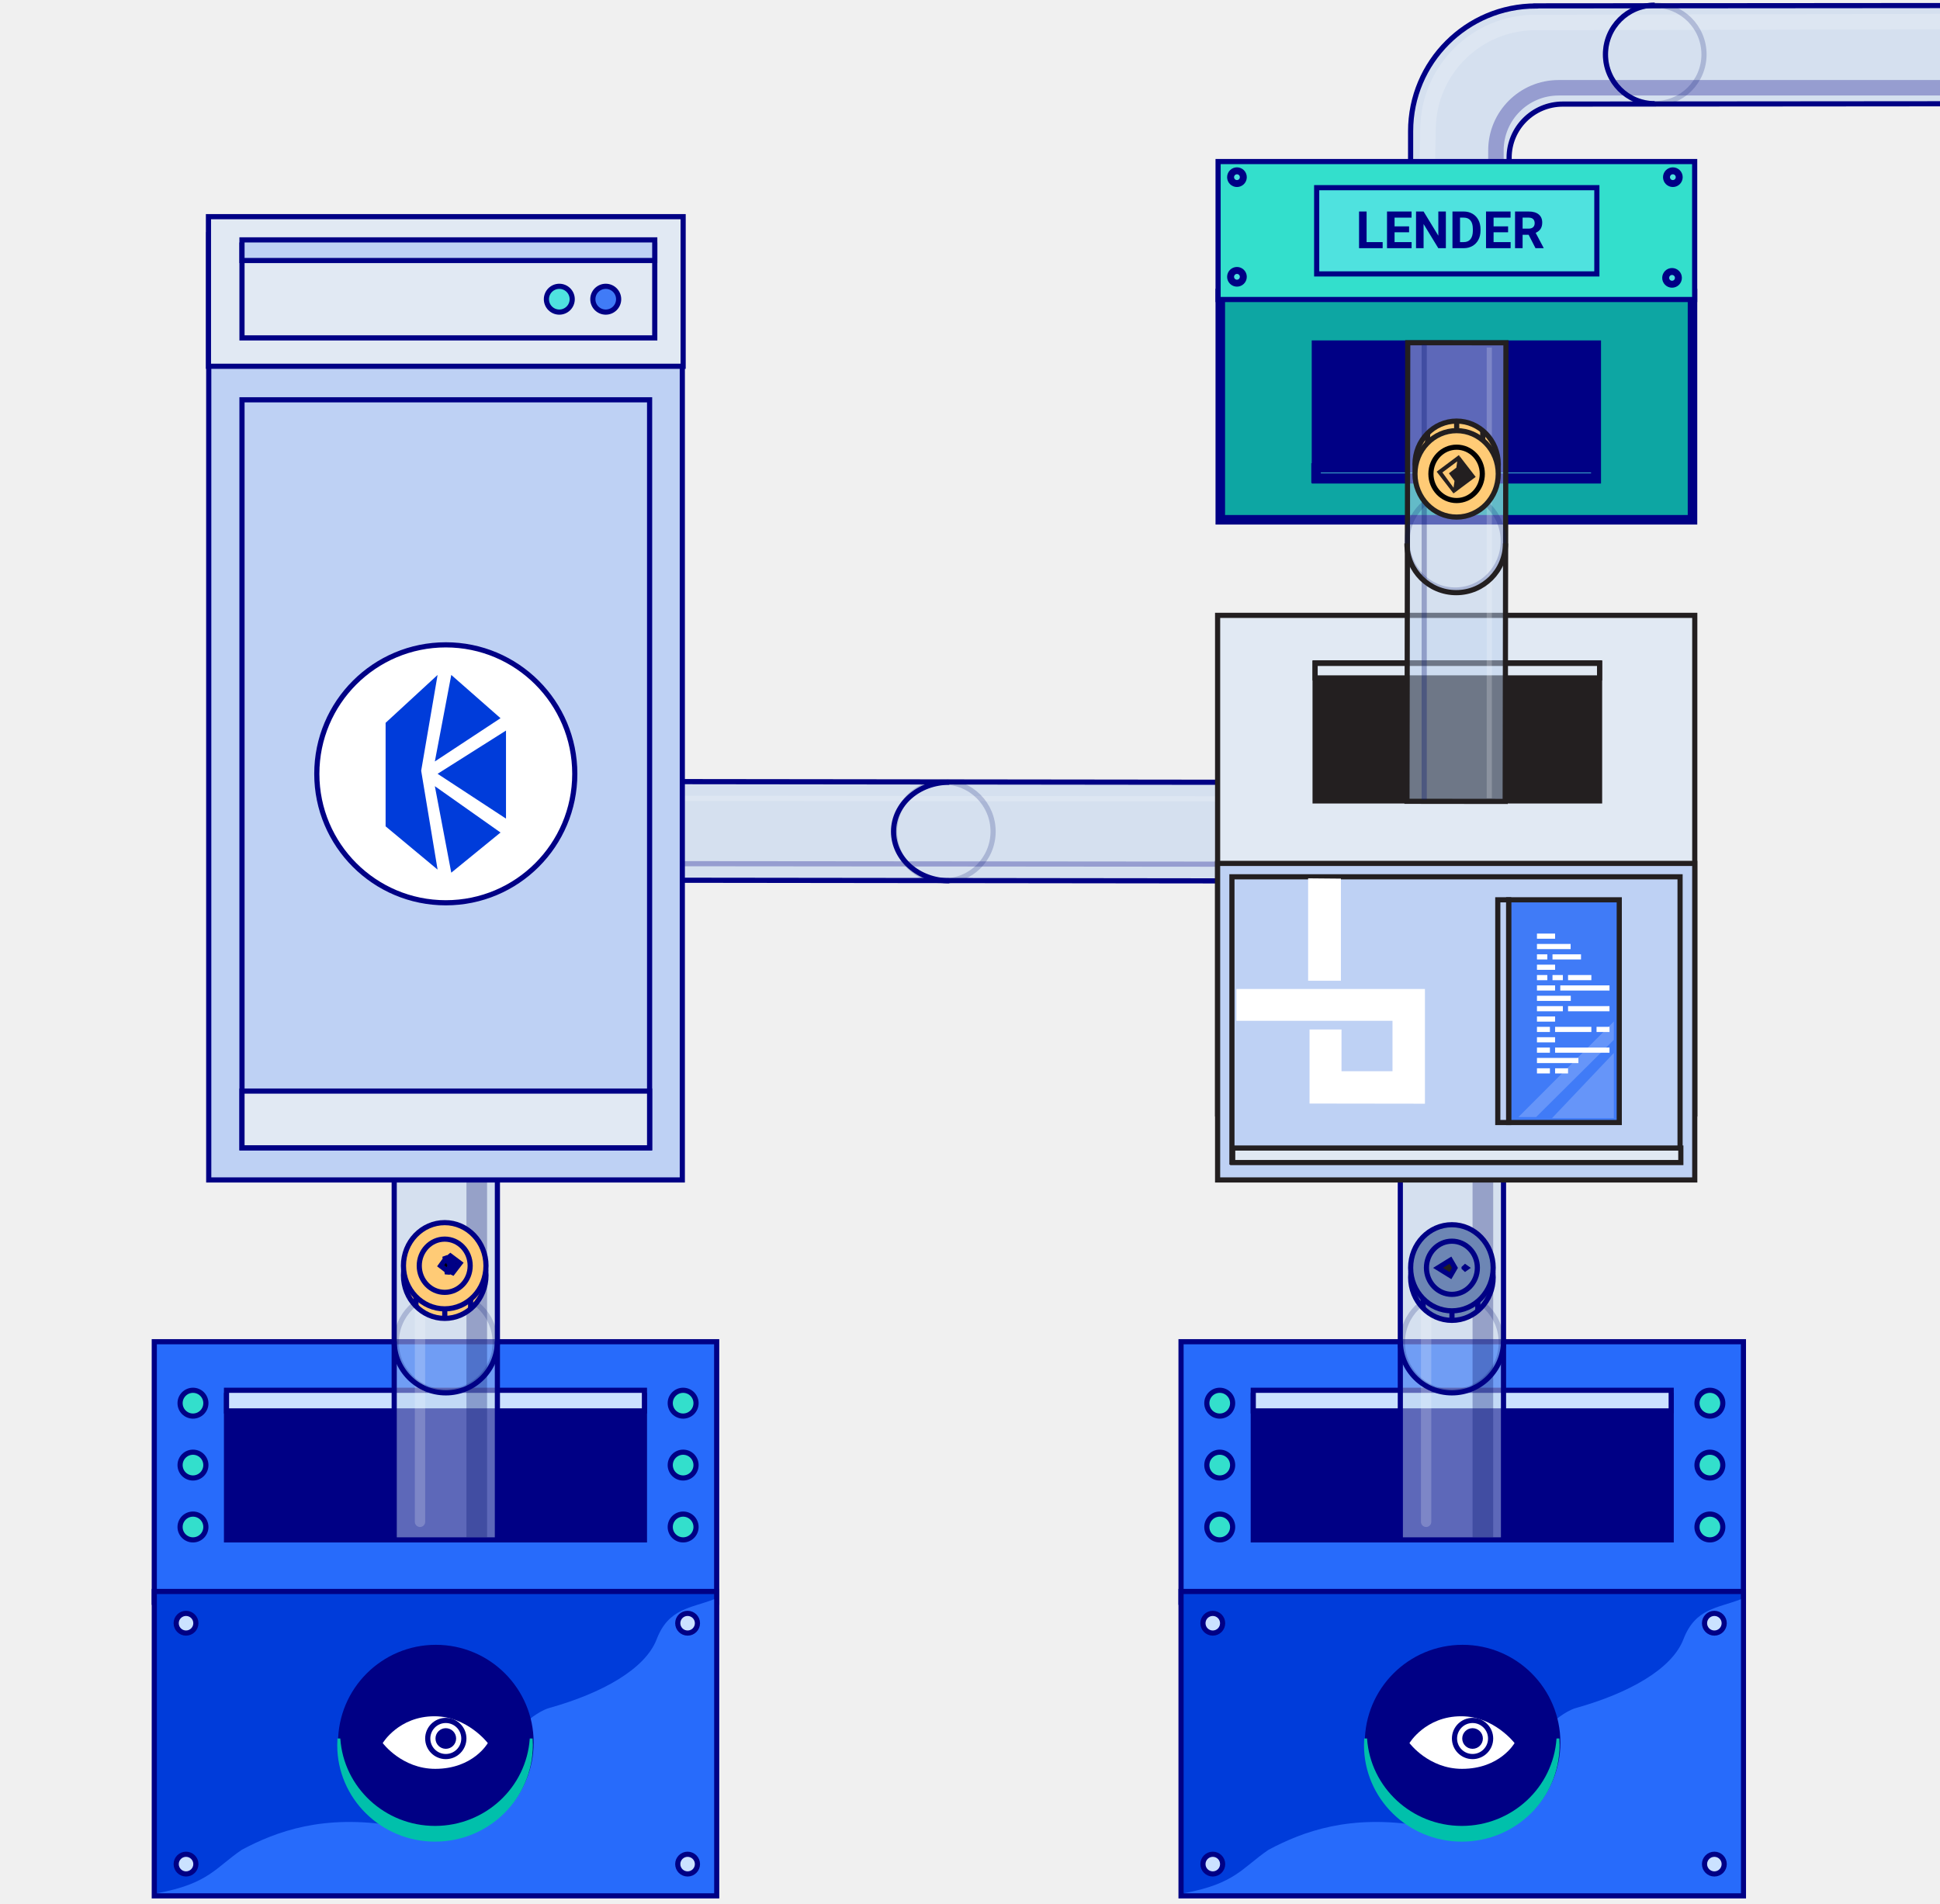
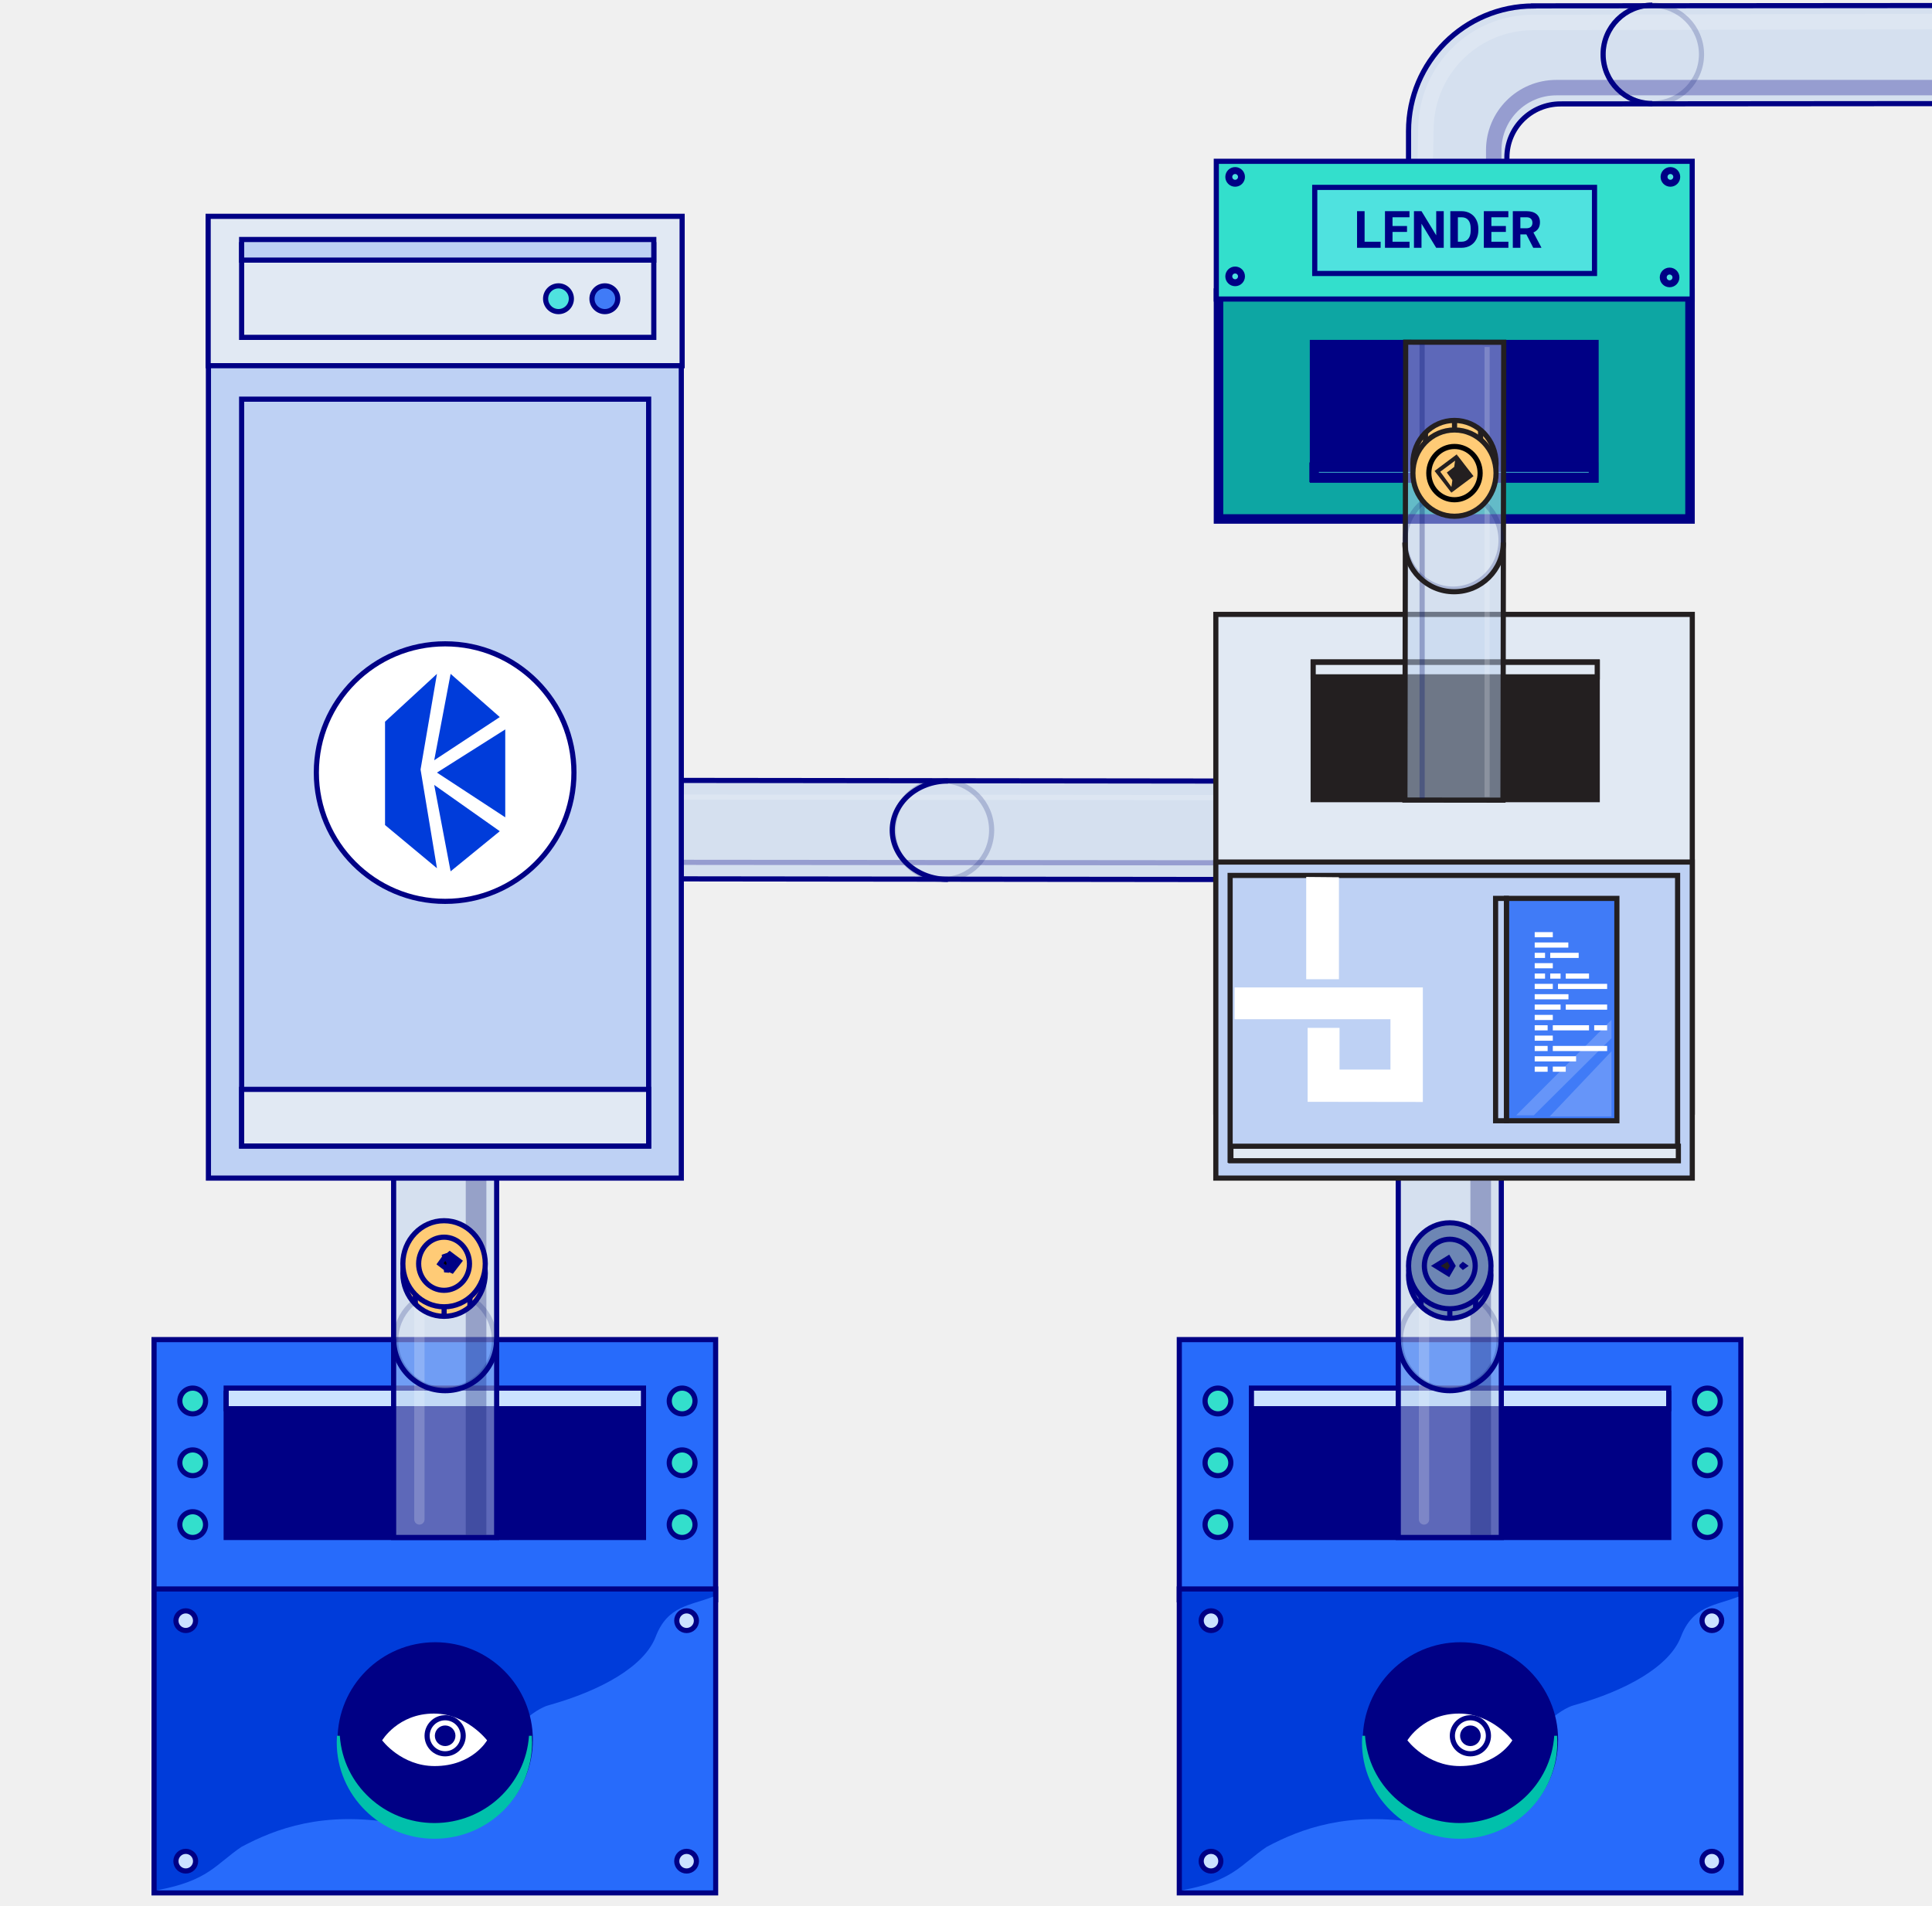
- <svg xmlns="http://www.w3.org/2000/svg" width="376" height="369" viewBox="0 0 376 369" fill="none" class="mw-100 visible-sm mb-sm-40">
+ <svg xmlns="http://www.w3.org/2000/svg" viewBox="0 0 375 370" fill="none" class="w-100 mw-100 visible-sm mb-sm-40">
  <g mask="">
    <path d="M30.247 309.748V310.248H30.747H138.057H138.557V309.748V260.932V260.432H138.057H30.747H30.247V260.932L30.247 309.748Z" fill="#276BFB" stroke="#000085" />
    <path d="M29.902 310.095V310.595H30.402H138.402H138.902V310.095V260.585V260.085H138.402H30.402H29.902V260.585L29.902 310.095Z" fill="#276BFB" stroke="#000085" />
    <path d="M43.402 270V299H125.402V270H43.402Z" fill="#000085" />
    <path d="M44.246 272.884V270.116H124.558V272.884H44.246Z" fill="#CBE2FF" stroke="#000085" />
    <path d="M43.902 273.5V269.5H124.902V273.5H43.902Z" fill="#CBE2FF" stroke="#000085" />
    <path d="M39.564 272C39.564 270.807 38.596 269.839 37.403 269.839C36.21 269.839 35.242 270.807 35.242 272V272C35.242 273.193 36.21 274.161 37.403 274.161C38.596 274.161 39.564 273.193 39.564 272V272Z" fill="#33DFCC" stroke="#000085" />
    <path d="M39.902 272C39.902 270.619 38.783 269.5 37.402 269.5C36.022 269.5 34.902 270.619 34.902 272V272C34.902 273.381 36.022 274.5 37.402 274.5C38.783 274.5 39.902 273.381 39.902 272V272Z" fill="#33DFCC" stroke="#000085" />
    <path d="M39.564 284C39.564 282.807 38.596 281.839 37.403 281.839C36.21 281.839 35.242 282.807 35.242 284V284C35.242 285.193 36.21 286.161 37.403 286.161C38.596 286.161 39.564 285.193 39.564 284V284Z" fill="#33DFCC" stroke="#000085" />
    <path d="M39.902 284C39.902 282.619 38.783 281.5 37.402 281.5C36.022 281.5 34.902 282.619 34.902 284V284C34.902 285.381 36.022 286.5 37.402 286.5C38.783 286.5 39.902 285.381 39.902 284V284Z" fill="#33DFCC" stroke="#000085" />
    <path d="M39.564 296C39.564 294.807 38.596 293.839 37.403 293.839C36.21 293.839 35.242 294.807 35.242 296V296C35.242 297.193 36.21 298.161 37.403 298.161C38.596 298.161 39.564 297.193 39.564 296V296Z" fill="#33DFCC" stroke="#000085" />
    <path d="M39.902 296C39.902 294.619 38.783 293.5 37.402 293.5C36.022 293.5 34.902 294.619 34.902 296V296C34.902 297.381 36.022 298.5 37.402 298.5C38.783 298.5 39.902 297.381 39.902 296V296Z" fill="#33DFCC" stroke="#000085" />
    <path d="M134.564 272C134.564 270.807 133.596 269.839 132.403 269.839C131.21 269.839 130.242 270.807 130.242 272V272C130.242 273.193 131.21 274.161 132.403 274.161C133.596 274.161 134.564 273.193 134.564 272V272Z" fill="#33DFCC" stroke="#000085" />
    <path d="M134.902 272C134.902 270.619 133.783 269.5 132.402 269.5C131.022 269.5 129.902 270.619 129.902 272V272C129.902 273.381 131.022 274.5 132.402 274.5C133.783 274.5 134.902 273.381 134.902 272V272Z" fill="#33DFCC" stroke="#000085" />
    <path d="M134.564 284C134.564 282.807 133.596 281.839 132.403 281.839C131.21 281.839 130.242 282.807 130.242 284V284C130.242 285.193 131.21 286.161 132.403 286.161C133.596 286.161 134.564 285.193 134.564 284V284Z" fill="#33DFCC" stroke="#000085" />
    <path d="M134.902 284C134.902 282.619 133.783 281.5 132.402 281.5C131.022 281.5 129.902 282.619 129.902 284V284C129.902 285.381 131.022 286.5 132.402 286.5C133.783 286.5 134.902 285.381 134.902 284V284Z" fill="#33DFCC" stroke="#000085" />
    <path d="M134.564 296C134.564 294.807 133.596 293.839 132.403 293.839C131.21 293.839 130.242 294.807 130.242 296V296C130.242 297.193 131.21 298.161 132.403 298.161C133.596 298.161 134.564 297.193 134.564 296V296Z" fill="#33DFCC" stroke="#000085" />
    <path d="M134.902 296C134.902 294.619 133.783 293.5 132.402 293.5C131.022 293.5 129.902 294.619 129.902 296V296C129.902 297.381 131.022 298.5 132.402 298.5C133.783 298.5 134.902 297.381 134.902 296V296Z" fill="#33DFCC" stroke="#000085" />
    <path d="M30.749 309.185L30.749 366.653H138.55V309.185H30.749Z" fill="#003CDA" />
    <path d="M29.903 367V367.5H30.403H138.403H138.903V367V309V308.5H138.403H30.403H29.903V309L29.903 367Z" fill="#003CDA" stroke="#000085" />
    <path d="M138.402 310V367H30.402C40.445 365.157 41.759 362.041 46.853 358.578C53.602 354.979 62.708 351.631 76.453 353.938C83.79 355.169 91.912 349.945 93.512 346.09C97.753 335.872 104.079 331.697 106.523 331.065C116.655 328.222 125.045 323.559 127.265 317.775C129.596 311.701 133.9 311.769 138.402 310Z" fill="#276BFB" />
    <path d="M37.963 314.654C37.963 313.6 37.109 312.745 36.055 312.745C35.001 312.745 34.147 313.6 34.147 314.654C34.147 315.707 35.001 316.562 36.055 316.562C37.109 316.562 37.963 315.707 37.963 314.654Z" fill="#CBE2FF" stroke="#000085" />
    <path d="M37.965 361.347C37.965 360.293 37.11 359.439 36.056 359.439C35.003 359.439 34.148 360.293 34.148 361.347C34.148 362.401 35.003 363.255 36.056 363.255C37.11 363.255 37.965 362.401 37.965 361.347Z" fill="#CBE2FF" stroke="#000085" />
    <path d="M135.176 361.347C135.176 360.293 134.322 359.439 133.268 359.439C132.214 359.439 131.359 360.293 131.359 361.347C131.359 362.401 132.214 363.255 133.268 363.255C134.322 363.255 135.176 362.401 135.176 361.347Z" fill="#CBE2FF" stroke="#000085" />
    <path d="M135.176 314.654C135.176 313.6 134.322 312.745 133.268 312.745C132.214 312.745 131.359 313.6 131.359 314.654C131.359 315.707 132.214 316.562 133.268 316.562C134.322 316.562 135.176 315.707 135.176 314.654Z" fill="#CBE2FF" stroke="#000085" />
    <path d="M84.472 356.473C94.787 356.473 103.149 348.11 103.149 337.794C103.149 327.478 94.787 319.116 84.472 319.116C74.156 319.116 65.794 327.478 65.794 337.794C65.794 348.11 74.156 356.473 84.472 356.473Z" fill="#000085" />
    <path fill-rule="evenodd" clip-rule="evenodd" d="M84.472 356.751C74.004 356.751 65.517 348.264 65.517 337.795C65.517 327.326 74.004 318.839 84.472 318.839C94.941 318.839 103.427 327.326 103.427 337.795C103.427 348.264 94.941 356.751 84.472 356.751Z" fill="#000085" />
    <path d="M65.68 337.019C66.329 346.627 74.425 354.222 84.317 354.222C94.209 354.222 102.304 346.627 102.953 337.019C102.981 337.431 102.995 337.846 102.995 338.265C102.995 348.455 94.633 356.715 84.317 356.715C74.001 356.715 65.638 348.455 65.638 338.265C65.638 337.846 65.653 337.431 65.68 337.019V337.019Z" fill="#00C0AB" />
    <path fill-rule="evenodd" clip-rule="evenodd" d="M65.957 337C66.6 346.507 74.616 353.944 84.317 353.944C94.017 353.944 102.034 346.507 102.676 337H103.23C103.259 337.42 103.273 337.842 103.273 338.265C103.273 348.609 94.785 356.992 84.317 356.992C73.848 356.992 65.361 348.609 65.361 338.265C65.361 337.842 65.375 337.42 65.403 337H65.957Z" fill="#00C0AB" />
    <path fill-rule="evenodd" clip-rule="evenodd" d="M74.177 337.888C74.177 337.888 77.267 332.69 84.204 332.69C90.579 332.69 94.543 337.888 94.543 337.888C94.543 337.888 91.726 342.882 84.36 342.882C77.885 342.882 74.177 337.888 74.177 337.888Z" fill="white" />
    <path d="M86.402 340.5C88.335 340.5 89.903 338.933 89.903 337C89.903 335.067 88.335 333.5 86.402 333.5C84.47 333.5 82.903 335.067 82.903 337C82.903 338.933 84.469 340.5 86.402 340.5Z" stroke="#000085" />
    <path fill-rule="evenodd" clip-rule="evenodd" d="M88.403 337C88.403 338.105 87.507 339 86.403 339C85.298 339 84.403 338.105 84.403 337C84.403 335.895 85.298 335 86.403 335C87.507 335 88.403 335.895 88.403 337Z" fill="#000085" />
    <path d="M229.247 309.748V310.248H229.747H337.057H337.557V309.748V260.932V260.432H337.057H229.747H229.247V260.932V309.748Z" fill="#276BFB" stroke="#000085" />
    <path d="M228.902 310.095V310.595H229.402H337.402H337.902V310.095V260.585V260.085H337.402H229.402H228.902V260.585V310.095Z" fill="#276BFB" stroke="#000085" />
    <path d="M242.402 270V299H324.402V270H242.402Z" fill="#000085" />
    <path d="M243.246 272.884V270.116H323.558V272.884H243.246Z" fill="#CBE2FF" stroke="#000085" />
    <path d="M242.902 273.5V269.5H323.902V273.5H242.902Z" fill="#CBE2FF" stroke="#000085" />
    <path d="M238.564 272C238.564 270.807 237.596 269.839 236.403 269.839C235.21 269.839 234.242 270.807 234.242 272V272C234.242 273.193 235.21 274.161 236.403 274.161C237.596 274.161 238.564 273.193 238.564 272V272Z" fill="#33DFCC" stroke="#000085" />
    <path d="M238.902 272C238.902 270.619 237.783 269.5 236.402 269.5C235.022 269.5 233.902 270.619 233.902 272V272C233.902 273.381 235.022 274.5 236.402 274.5C237.783 274.5 238.902 273.381 238.902 272V272Z" fill="#33DFCC" stroke="#000085" />
    <path d="M238.564 284C238.564 282.807 237.596 281.839 236.403 281.839C235.21 281.839 234.242 282.807 234.242 284V284C234.242 285.193 235.21 286.161 236.403 286.161C237.596 286.161 238.564 285.193 238.564 284V284Z" fill="#33DFCC" stroke="#000085" />
    <path d="M238.902 284C238.902 282.619 237.783 281.5 236.402 281.5C235.022 281.5 233.902 282.619 233.902 284V284C233.902 285.381 235.022 286.5 236.402 286.5C237.783 286.5 238.902 285.381 238.902 284V284Z" fill="#33DFCC" stroke="#000085" />
    <path d="M238.564 296C238.564 294.807 237.596 293.839 236.403 293.839C235.21 293.839 234.242 294.807 234.242 296V296C234.242 297.193 235.21 298.161 236.403 298.161C237.596 298.161 238.564 297.193 238.564 296V296Z" fill="#33DFCC" stroke="#000085" />
    <path d="M238.902 296C238.902 294.619 237.783 293.5 236.402 293.5C235.022 293.5 233.902 294.619 233.902 296V296C233.902 297.381 235.022 298.5 236.402 298.5C237.783 298.5 238.902 297.381 238.902 296V296Z" fill="#33DFCC" stroke="#000085" />
    <path d="M333.564 272C333.564 270.807 332.596 269.839 331.403 269.839C330.21 269.839 329.242 270.807 329.242 272V272C329.242 273.193 330.21 274.161 331.403 274.161C332.596 274.161 333.564 273.193 333.564 272V272Z" fill="#33DFCC" stroke="#000085" />
    <path d="M333.902 272C333.902 270.619 332.783 269.5 331.402 269.5C330.022 269.5 328.902 270.619 328.902 272V272C328.902 273.381 330.022 274.5 331.402 274.5C332.783 274.5 333.902 273.381 333.902 272V272Z" fill="#33DFCC" stroke="#000085" />
    <path d="M333.564 284C333.564 282.807 332.596 281.839 331.403 281.839C330.21 281.839 329.242 282.807 329.242 284V284C329.242 285.193 330.21 286.161 331.403 286.161C332.596 286.161 333.564 285.193 333.564 284V284Z" fill="#33DFCC" stroke="#000085" />
    <path d="M333.902 284C333.902 282.619 332.783 281.5 331.402 281.5C330.022 281.5 328.902 282.619 328.902 284V284C328.902 285.381 330.022 286.5 331.402 286.5C332.783 286.5 333.902 285.381 333.902 284V284Z" fill="#33DFCC" stroke="#000085" />
    <path d="M333.564 296C333.564 294.807 332.596 293.839 331.403 293.839C330.21 293.839 329.242 294.807 329.242 296V296C329.242 297.193 330.21 298.161 331.403 298.161C332.596 298.161 333.564 297.193 333.564 296V296Z" fill="#33DFCC" stroke="#000085" />
    <path d="M333.902 296C333.902 294.619 332.783 293.5 331.402 293.5C330.022 293.5 328.902 294.619 328.902 296V296C328.902 297.381 330.022 298.5 331.402 298.5C332.783 298.5 333.902 297.381 333.902 296V296Z" fill="#33DFCC" stroke="#000085" />
    <path d="M229.749 309.185V366.653H337.55V309.185H229.749Z" fill="#003CDA" />
    <path d="M228.903 367V367.5H229.403H337.403H337.903V367V309V308.5H337.403H229.403H228.903V309V367Z" fill="#003CDA" stroke="#000085" />
    <path d="M337.402 310V367H229.402C239.445 365.157 240.759 362.041 245.853 358.578C252.602 354.979 261.708 351.631 275.453 353.938C282.79 355.169 290.912 349.945 292.512 346.09C296.753 335.872 303.079 331.697 305.523 331.065C315.655 328.222 324.045 323.559 326.265 317.775C328.596 311.701 332.9 311.769 337.402 310Z" fill="#276BFB" />
    <path d="M236.963 314.654C236.963 313.6 236.109 312.745 235.055 312.745C234.001 312.745 233.147 313.6 233.147 314.654C233.147 315.707 234.001 316.562 235.055 316.562C236.109 316.562 236.963 315.707 236.963 314.654Z" fill="#CBE2FF" stroke="#000085" />
    <path d="M236.965 361.347C236.965 360.293 236.11 359.439 235.057 359.439C234.003 359.439 233.148 360.293 233.148 361.347C233.148 362.401 234.003 363.255 235.057 363.255C236.11 363.255 236.965 362.401 236.965 361.347Z" fill="#CBE2FF" stroke="#000085" />
    <path d="M334.176 361.347C334.176 360.293 333.322 359.439 332.268 359.439C331.214 359.439 330.359 360.293 330.359 361.347C330.359 362.401 331.214 363.255 332.268 363.255C333.322 363.255 334.176 362.401 334.176 361.347Z" fill="#CBE2FF" stroke="#000085" />
    <path d="M334.176 314.654C334.176 313.6 333.322 312.745 332.268 312.745C331.214 312.745 330.359 313.6 330.359 314.654C330.359 315.707 331.214 316.562 332.268 316.562C333.322 316.562 334.176 315.707 334.176 314.654Z" fill="#CBE2FF" stroke="#000085" />
    <path d="M283.472 356.473C293.787 356.473 302.149 348.11 302.149 337.794C302.149 327.478 293.787 319.116 283.472 319.116C273.156 319.116 264.794 327.478 264.794 337.794C264.794 348.11 273.156 356.473 283.472 356.473Z" fill="#000085" />
    <path fill-rule="evenodd" clip-rule="evenodd" d="M283.472 356.751C273.004 356.751 264.517 348.264 264.517 337.795C264.517 327.326 273.004 318.839 283.472 318.839C293.941 318.839 302.427 327.326 302.427 337.795C302.427 348.264 293.941 356.751 283.472 356.751Z" fill="#000085" />
    <path d="M264.68 337.019C265.329 346.627 273.425 354.222 283.317 354.222C293.209 354.222 301.304 346.627 301.953 337.019C301.981 337.431 301.995 337.846 301.995 338.265C301.995 348.455 293.633 356.715 283.317 356.715C273.001 356.715 264.638 348.455 264.638 338.265C264.638 337.846 264.653 337.431 264.68 337.019V337.019Z" fill="#00C0AB" />
    <path fill-rule="evenodd" clip-rule="evenodd" d="M264.957 337C265.6 346.507 273.616 353.944 283.317 353.944C293.017 353.944 301.034 346.507 301.676 337H302.23C302.259 337.42 302.273 337.842 302.273 338.265C302.273 348.609 293.785 356.992 283.317 356.992C272.848 356.992 264.361 348.609 264.361 338.265C264.361 337.842 264.375 337.42 264.403 337H264.957Z" fill="#00C0AB" />
    <path fill-rule="evenodd" clip-rule="evenodd" d="M273.176 337.888C273.176 337.888 276.267 332.69 283.203 332.69C289.579 332.69 293.544 337.888 293.544 337.888C293.544 337.888 290.726 342.882 283.36 342.882C276.885 342.882 273.176 337.888 273.176 337.888Z" fill="white" />
    <path d="M285.402 340.5C287.335 340.5 288.903 338.933 288.903 337C288.903 335.067 287.335 333.5 285.402 333.5C283.47 333.5 281.903 335.067 281.903 337C281.903 338.933 283.47 340.5 285.402 340.5Z" stroke="#000085" />
    <path fill-rule="evenodd" clip-rule="evenodd" d="M287.403 337C287.403 338.105 286.507 339 285.403 339C284.298 339 283.403 338.105 283.403 337C283.403 335.895 284.298 335 285.403 335C286.507 335 287.403 335.895 287.403 337Z" fill="#000085" />
    <path d="M76.403 298.5V226L96.403 225.986V298.5L76.403 298.5Z" fill="#BBD0EF" fill-opacity="0.5" stroke="#000085" />
    <path opacity="0.3" d="M92.403 173L92.403 296" stroke="#000D6D" stroke-width="4" stroke-linecap="square" />
    <path opacity="0.2" d="M81.403 295V240" stroke="white" stroke-width="2" stroke-linecap="round" />
    <path opacity="0.2" d="M95.967 260.223C95.967 254.942 91.677 250.662 86.385 250.662C81.093 250.662 76.803 254.942 76.803 260.223C76.803 265.503 81.093 269.784 86.385 269.784C91.677 269.784 95.967 265.503 95.967 260.223Z" stroke="#000D6D" />
    <path d="M76.403 260C76.403 265.523 80.88 270 86.403 270C91.925 270 96.403 265.523 96.403 260" stroke="#000085" />
    <path d="M94.192 247.209C94.192 242.593 90.611 238.851 86.194 238.851C81.777 238.851 78.196 242.593 78.196 247.209C78.196 251.824 81.777 255.566 86.194 255.566C90.611 255.566 94.192 251.824 94.192 247.209Z" fill="#FFCB76" stroke="#000085" />
    <path d="M94.191 245.358C94.191 240.742 90.61 237 86.193 237C81.776 237 78.195 240.742 78.195 245.358C78.195 249.973 81.776 253.715 86.193 253.715C90.61 253.715 94.191 249.973 94.191 245.358Z" fill="#FFCB76" stroke="#000085" />
    <path d="M91.127 245.357C91.127 242.507 88.918 240.197 86.193 240.197C83.468 240.197 81.259 242.507 81.259 245.357C81.259 248.207 83.468 250.517 86.193 250.517C88.918 250.517 91.127 248.207 91.127 245.357Z" fill="#FFCB76" stroke="#000085" />
    <path d="M89.149 244.865L87.501 247.013L87.842 245.2L87.873 245.035L87.799 244.885L86.982 243.234L89.149 244.865Z" fill="black" stroke="#000085" />
    <path d="M86.231 243.548L87.24 245.179L86.702 246.964L86.637 246.494L86.609 246.29L86.446 246.165L85.406 245.368L86.192 244.279L86.31 244.117L86.282 243.918L86.231 243.548Z" fill="black" stroke="#000085" />
    <path d="M80.616 251.196V253.104Z" fill="#29CC86" />
    <path d="M80.616 251.196V253.104" stroke="#000085" />
    <path d="M86.203 253.677V255.585Z" fill="#29CC86" />
    <path d="M86.203 253.677V255.585" stroke="#000085" />
    <path d="M91.213 251.96V253.677Z" fill="#29CC86" />
    <path d="M91.213 251.96V253.677" stroke="#000085" />
    <path d="M271.403 298.5V226L291.403 225.986V298.5L271.403 298.5Z" fill="#BBD0EF" fill-opacity="0.5" stroke="#000085" />
    <path opacity="0.3" d="M287.403 173L287.403 296" stroke="#000D6D" stroke-width="4" stroke-linecap="square" />
    <path opacity="0.2" d="M276.403 295V240" stroke="white" stroke-width="2" stroke-linecap="round" />
    <path opacity="0.2" d="M290.967 260.223C290.967 254.942 286.677 250.662 281.385 250.662C276.093 250.662 271.803 254.942 271.803 260.223C271.803 265.503 276.093 269.784 281.385 269.784C286.677 269.784 290.967 265.503 290.967 260.223Z" stroke="#000D6D" />
    <path d="M271.403 260C271.403 265.523 275.88 270 281.403 270C286.925 270 291.403 265.523 291.403 260" stroke="#000085" />
    <path d="M246.919 151.653L122.196 151.505L122.183 170.619L246.896 170.767L246.919 151.653Z" fill="#BBD0EF" fill-opacity="0.5" stroke="#000085" />
    <path opacity="0.3" d="M121.334 167.413L246.047 167.524" stroke="#000085" stroke-linecap="square" />
    <path opacity="0.2" d="M246.919 154.859L122.196 154.748" stroke="white" stroke-linecap="round" />
    <path opacity="0.2" d="M182.929 170.767C177.655 170.767 173.38 166.476 173.38 161.184C173.38 155.892 177.655 151.602 182.929 151.602C188.202 151.602 192.477 155.892 192.477 161.184C192.477 166.476 188.202 170.767 182.929 170.767Z" stroke="#000D6D" />
    <path d="M183.986 151.636C178.021 151.636 173.184 155.911 173.184 161.184C173.184 166.458 178.021 170.732 183.986 170.732" stroke="#000085" />
    <path d="M289.398 247.601C289.398 242.991 285.818 239.254 281.401 239.254C276.984 239.254 273.403 242.991 273.403 247.601C273.403 252.21 276.984 255.947 281.401 255.947C285.818 255.947 289.398 252.21 289.398 247.601Z" fill="#6D86B4" stroke="#000085" />
    <path d="M289.398 245.753C289.398 241.143 285.817 237.407 281.4 237.407C276.983 237.407 273.402 241.143 273.402 245.753C273.402 250.362 276.983 254.099 281.4 254.099C285.817 254.099 289.398 250.362 289.398 245.753Z" fill="#6D86B4" stroke="#000085" />
    <path d="M286.334 245.753C286.334 242.907 284.125 240.599 281.4 240.599C278.676 240.599 276.467 242.907 276.467 245.753C276.467 248.599 278.676 250.906 281.4 250.906C284.125 250.906 286.334 248.599 286.334 245.753Z" fill="#6D86B4" stroke="#000085" />
    <path d="M281.988 245.772L281.118 247.268L278.701 245.772L281.118 244.277L281.988 245.772Z" fill="#231F20" stroke="#000085" />
    <path d="M283.734 246.03L283.888 245.772L283.734 245.515L283.65 245.375L284.208 245.772L283.65 246.169L283.734 246.03Z" fill="#231F20" stroke="#000085" />
    <path d="M275.823 251.584V253.489Z" fill="#29CC86" />
    <path d="M275.823 251.584V253.489" stroke="#000085" />
    <path d="M281.41 254.061V255.966Z" fill="#29CC86" />
    <path d="M281.41 254.061V255.966" stroke="#000085" />
    <path d="M286.419 252.346V254.061Z" fill="#29CC86" />
    <path d="M286.419 252.346V254.061" stroke="#000085" />
    <path d="M297.668 1.138L465.658 1.009L465.672 20.042L302.889 20.175C297.143 20.18 292.488 24.839 292.488 30.585L292.481 71.088C292.481 76.362 288.205 80.638 282.93 80.638C282.93 80.638 282.93 80.638 282.93 80.638C277.655 80.638 273.379 76.362 273.379 71.088L273.398 25.446C273.397 12.039 284.261 1.167 297.668 1.157L297.668 1.138Z" fill="#BBD0EF" fill-opacity="0.5" stroke="#000085" />
    <path opacity="0.3" d="M464.771 17.014L302.078 17.014C295.371 17.014 289.934 22.451 289.934 29.158V56.19C289.934 68.34 280.085 78.19 267.935 78.19H257.484" stroke="#000085" stroke-width="3" stroke-linecap="square" />
    <path opacity="0.2" fill-rule="evenodd" clip-rule="evenodd" d="M464.774 5.478L297.546 5.856C287.05 5.88 278.493 14.279 278.275 24.772L277.702 52.249C277.531 60.427 270.853 66.968 262.673 66.968H257.815V63.968H262.673C269.22 63.968 274.566 58.733 274.702 52.187L275.275 24.71C275.528 12.587 285.414 2.883 297.539 2.856L464.768 2.478L464.774 5.478Z" fill="white" />
    <path opacity="0.2" d="M320.71 20.092C325.984 20.092 330.261 15.82 330.261 10.551C330.261 5.281 325.984 1.009 320.71 1.009C315.435 1.009 311.159 5.281 311.159 10.551C311.159 15.82 315.435 20.092 320.71 20.092Z" stroke="#000D6D" />
    <path d="M320.705 1C315.435 1 311.163 5.276 311.163 10.551C311.163 15.826 315.435 20.102 320.705 20.102" stroke="#000085" />
    <path opacity="0.2" d="M283.354 54.018C288.629 54.018 292.905 49.746 292.905 44.476C292.905 39.207 288.629 34.935 283.354 34.935C278.08 34.935 273.803 39.207 273.803 44.476C273.803 49.746 278.08 54.018 283.354 54.018Z" stroke="#000D6D" />
    <path d="M273.379 44.795C273.379 50.064 277.655 54.336 282.93 54.336C288.205 54.336 292.481 50.064 292.481 44.795" stroke="#231F20" />
    <path d="M236.337 215.572V119.631H328.123V215.572H236.337Z" fill="#E1E9F3" />
    <path fill-rule="evenodd" clip-rule="evenodd" d="M235.991 215.92V119.284H328.471V215.92H235.991Z" stroke="#231F20" />
    <path d="M255.234 154.907V128.843H309.675V154.907H255.234Z" fill="#231F20" />
    <path fill-rule="evenodd" clip-rule="evenodd" d="M254.887 155.254V128.496H310.022V155.254H254.887Z" stroke="#231F20" />
    <path d="M255.234 131.065V128.943H309.675V131.065H255.234Z" fill="#E1E9F3" />
    <path fill-rule="evenodd" clip-rule="evenodd" d="M254.887 131.412V128.596H310.022V131.412H254.887Z" stroke="#231F20" />
    <path d="M236.337 228.38V167.714H328.122V228.38H236.337Z" fill="#BED1F4" />
    <path fill-rule="evenodd" clip-rule="evenodd" d="M235.99 228.727V167.367H328.469V228.727H235.99Z" stroke="#231F20" />
    <path d="M239.113 224.91V170.311H325.274V224.91H239.113Z" fill="#BED1F4" />
    <path fill-rule="evenodd" clip-rule="evenodd" d="M238.766 225.257V169.964H325.621V225.257H238.766Z" stroke="#231F20" />
    <path d="M239.262 225.01V222.887H325.424V225.01H239.262Z" fill="#E1E9F3" />
    <path fill-rule="evenodd" clip-rule="evenodd" d="M238.914 225.356V222.54H325.77V225.356H238.914Z" stroke="#231F20" />
    <path d="M253.534 190.118H259.888V170.317L253.534 170.26V190.118Z" fill="white" />
    <path d="M269.887 197.879V207.656H260.004V199.557H253.808V213.917L276.172 213.947V191.706H239.633V197.879H269.887Z" fill="white" />
    <path d="M313.836 174.424H292.395V217.594H313.836V174.424Z" fill="#407BF7" stroke="#231F20" />
    <path d="M292.396 174.424H290.294V217.594H292.396V174.424Z" fill="#BED1F4" stroke="#231F20" />
    <path d="M301.399 181.47H297.884" stroke="white" />
    <path d="M304.412 183.479H297.884" stroke="white" />
    <path d="M299.893 185.487H297.884" stroke="white" />
    <path d="M306.421 185.487H300.897" stroke="white" />
    <path d="M301.399 187.496H297.884" stroke="white" />
    <path d="M299.893 189.505H297.884" stroke="white" />
    <path d="M302.906 189.505H300.897" stroke="white" />
    <path d="M308.429 189.505H303.91" stroke="white" />
    <path d="M301.399 197.539H297.884" stroke="white" />
    <path d="M300.395 199.548H297.884" stroke="white" />
    <path d="M308.429 199.548H301.399" stroke="white" />
    <path d="M311.944 199.548H309.434" stroke="white" />
    <path d="M301.399 201.557H297.884" stroke="white" />
    <path d="M300.395 203.565H297.884" stroke="white" />
    <path d="M311.944 203.565H301.399" stroke="white" />
    <path d="M301.399 191.513H297.884" stroke="white" />
    <path d="M311.944 191.513H302.403" stroke="white" />
    <path d="M304.44 193.522H297.884" stroke="white" />
    <path d="M302.906 195.531H297.884" stroke="white" />
    <path d="M311.944 195.531H303.91" stroke="white" />
    <path d="M305.918 205.574H297.884" stroke="white" />
    <path d="M300.395 207.582H297.884" stroke="white" />
    <path d="M303.91 207.582H301.399" stroke="white" />
    <path opacity="0.2" d="M300.803 216.752H312.785V204.117L300.803 216.752Z" fill="white" />
    <path opacity="0.2" d="M312.785 198.01L294.288 216.541H297.713L312.785 201.57V198.01Z" fill="white" />
    <path d="M236.933 57.32V100.333L327.607 100.333V57.32L236.933 57.32Z" fill="#0DA6A3" stroke="#000085" />
    <path d="M236.086 101.181V56.473L328.454 56.473V101.181L236.086 101.181Z" stroke="#000085" />
    <path d="M255.578 67.334V92.383L308.953 92.383V67.334L255.578 67.334Z" fill="#000085" stroke="#000085" />
    <path d="M254.732 93.23V66.487L309.8 66.487V93.23L254.732 93.23Z" fill="#000085" stroke="#000085" />
    <path d="M255.496 91.129V92.25L308.871 92.25V91.129L255.496 91.129Z" fill="#4FE2DF" stroke="#000085" />
    <path d="M254.65 93.097V90.282L309.719 90.282V93.097L254.65 93.097Z" stroke="#000085" />
    <path d="M236.933 32.162V57.211L327.607 57.211V32.162L236.933 32.162Z" fill="#33DFCC" stroke="#000085" />
    <path d="M236.085 58.058V31.316L328.453 31.316V58.058L236.085 58.058Z" fill="#33DFCC" stroke="#000085" />
    <path d="M255.191 53.096V36.381L309.494 36.381V53.096L255.191 53.096Z" fill="#4FE2DF" stroke="#000085" />
    <path d="M240.799 34.346C240.799 34.932 240.325 35.407 239.74 35.407C239.155 35.407 238.68 34.932 238.68 34.346C238.68 33.76 239.155 33.285 239.74 33.285C240.325 33.285 240.799 33.76 240.799 34.346Z" fill="#4FE2DF" stroke="#000085" />
    <path d="M241.146 34.346C241.146 35.123 240.516 35.753 239.739 35.753C238.963 35.753 238.333 35.123 238.333 34.346C238.333 33.568 238.963 32.938 239.739 32.938C240.516 32.938 241.146 33.568 241.146 34.346Z" stroke="#000085" />
    <path d="M240.799 53.658C240.799 54.244 240.325 54.719 239.74 54.719C239.155 54.719 238.68 54.244 238.68 53.658C238.68 53.072 239.155 52.597 239.74 52.597C240.325 52.597 240.799 53.072 240.799 53.658Z" fill="#4FE2DF" stroke="#000085" />
    <path d="M241.146 53.657C241.146 54.435 240.516 55.065 239.74 55.065C238.963 55.065 238.333 54.435 238.333 53.657C238.333 52.88 238.963 52.25 239.74 52.25C240.516 52.25 241.146 52.88 241.146 53.657Z" stroke="#000085" />
    <path d="M325.126 53.862C325.126 54.448 324.652 54.923 324.067 54.923C323.482 54.923 323.007 54.448 323.007 53.862C323.007 53.276 323.482 52.801 324.067 52.801C324.652 52.801 325.126 53.276 325.126 53.862Z" fill="#4FE2DF" stroke="#000085" />
    <path d="M325.473 53.862C325.473 54.64 324.843 55.27 324.066 55.27C323.29 55.27 322.66 54.64 322.66 53.862C322.66 53.085 323.29 52.455 324.066 52.455C324.843 52.455 325.473 53.085 325.473 53.862Z" stroke="#000085" />
    <path d="M325.283 34.345C325.283 34.931 324.808 35.406 324.223 35.406C323.638 35.406 323.164 34.931 323.164 34.345C323.164 33.76 323.638 33.285 324.223 33.285C324.808 33.285 325.283 33.76 325.283 34.345Z" fill="#4FE2DF" stroke="#000085" />
    <path d="M325.629 34.345C325.629 35.123 325 35.753 324.223 35.753C323.446 35.753 322.817 35.123 322.817 34.345C322.817 33.568 323.446 32.938 324.223 32.938C325 32.938 325.629 33.568 325.629 34.345Z" stroke="#000085" />
    <path d="M264.867 46.932H267.978V48.109H263.403V41H264.867V46.932Z" fill="#000085" />
    <path d="M273.1 45.028H270.287V46.932H273.588V48.109H268.823V41H273.578V42.186H270.287V43.881H273.1V45.028Z" fill="#000085" />
    <path d="M280.229 48.109H278.764L275.912 43.431V48.109H274.448V41H275.912L278.769 45.687V41H280.229V48.109Z" fill="#000085" />
    <path d="M281.508 48.109V41H283.696C284.321 41 284.879 41.141 285.37 41.425C285.865 41.705 286.251 42.105 286.528 42.626C286.804 43.143 286.943 43.733 286.943 44.393V44.721C286.943 45.381 286.806 45.969 286.533 46.483C286.262 46.998 285.88 47.396 285.385 47.679C284.89 47.963 284.332 48.106 283.71 48.109H281.508ZM282.973 42.186V46.932H283.681C284.254 46.932 284.692 46.745 284.994 46.371C285.297 45.996 285.452 45.461 285.458 44.764V44.388C285.458 43.666 285.309 43.119 285.009 42.748C284.71 42.373 284.272 42.186 283.696 42.186H282.973Z" fill="#000085" />
    <path d="M292.289 45.028H289.477V46.932H292.778V48.109H288.012V41H292.768V42.186H289.477V43.881H292.289V45.028Z" fill="#000085" />
    <path d="M296.269 45.507H295.102V48.109H293.637V41H296.279C297.118 41 297.766 41.187 298.222 41.561C298.678 41.936 298.906 42.465 298.906 43.148C298.906 43.633 298.8 44.038 298.588 44.364C298.38 44.686 298.062 44.943 297.636 45.136L299.174 48.041V48.109H297.602L296.269 45.507ZM295.102 44.32H296.283C296.651 44.32 296.936 44.227 297.138 44.042C297.34 43.853 297.441 43.594 297.441 43.265C297.441 42.93 297.345 42.666 297.153 42.474C296.964 42.282 296.672 42.186 296.279 42.186H295.102V44.32Z" fill="#000085" />
    <path d="M291.726 155.349L291.874 66.448L272.841 66.434L272.693 155.326L291.726 155.349Z" fill="#BBD0EF" fill-opacity="0.5" stroke="#231F20" />
    <path opacity="0.3" d="M276.033 67.283V154.5" stroke="#000D6D" stroke-linecap="square" />
    <path opacity="0.2" d="M288.645 154.231V67.876" stroke="white" stroke-linecap="square" />
    <path opacity="0.2" d="M272.714 104.877C272.714 99.631 276.887 95.378 282.034 95.378C287.181 95.378 291.353 99.631 291.353 104.877C291.353 110.123 287.181 114.376 282.034 114.376C276.887 114.376 272.714 110.123 272.714 104.877Z" stroke="#000D6D" />
    <path d="M291.787 105.342C291.787 110.611 287.511 114.883 282.236 114.883C276.961 114.883 272.685 110.611 272.685 105.342" stroke="#231F20" />
    <path d="M290.385 90.001C290.385 94.627 286.771 98.377 282.314 98.377C277.856 98.377 274.243 94.627 274.243 90.001C274.243 85.375 277.856 81.625 282.314 81.625C286.771 81.625 290.385 85.375 290.385 90.001Z" fill="#FFCB76" stroke="#231F20" />
    <path d="M290.384 91.856C290.384 96.482 286.771 100.232 282.313 100.232C277.856 100.232 274.242 96.482 274.242 91.856C274.242 87.23 277.856 83.48 282.313 83.48C286.771 83.48 290.384 87.23 290.384 91.856Z" fill="#FFCB76" stroke="#231F20" />
    <path d="M287.292 91.856C287.292 94.712 285.063 97.028 282.313 97.028C279.563 97.028 277.334 94.712 277.334 91.856C277.334 89 279.563 86.684 282.313 86.684C285.063 86.684 287.292 89 287.292 91.856Z" fill="#FFCB76" stroke="black" />
    <path fill-rule="evenodd" clip-rule="evenodd" d="M286.007 92.446L282.746 88.225L283.481 92.107L281.715 95.653L286.007 92.446Z" fill="#231F20" />
    <path fill-rule="evenodd" clip-rule="evenodd" d="M283.918 92.107L282.741 88.225L278.449 91.432L281.71 95.653L283.918 92.107ZM279.557 91.582L282.43 89.436L282.261 90.649L280.822 91.744L281.903 93.231L281.721 94.544L279.557 91.582Z" fill="#231F20" />
    <path d="M276.685 86.004V84.092Z" fill="#29CC86" />
    <path d="M276.685 86.004V84.092" stroke="#231F20" />
    <path d="M282.324 83.518V81.606Z" fill="#29CC86" />
    <path d="M282.324 83.518V81.606" stroke="#231F20" />
    <path d="M287.379 85.239V83.519Z" fill="#29CC86" />
    <path d="M287.379 85.239V83.519" stroke="#231F20" />
    <path d="M132.242 45.502V228.727H40.456L40.456 45.502H132.242Z" fill="#BED1F4" stroke="#000085" />
    <path d="M125.902 222.5L125.902 77.5H46.902L46.902 222.5H125.902Z" fill="#BED1F4" stroke="#000085" />
    <path d="M125.902 222.5V211.5H46.902V222.5H125.902Z" fill="#E1E9F3" stroke="#000085" />
    <path fill-rule="evenodd" clip-rule="evenodd" d="M132.402 71L132.402 42L40.402 42V71H132.402Z" fill="#E1E9F3" stroke="#000085" />
    <path d="M126.902 65.5V47.5H46.902V65.5H126.902Z" fill="#E1E9F3" stroke="#000085" />
    <path d="M117.402 55.5H117.402C116.021 55.5 114.902 56.619 114.902 58C114.902 59.381 116.021 60.5 117.402 60.5H117.402C118.783 60.5 119.902 59.381 119.902 58C119.902 56.619 118.783 55.5 117.402 55.5Z" fill="#407BF7" stroke="#000085" />
    <path d="M108.402 55.5H108.402C107.021 55.5 105.902 56.619 105.902 58C105.902 59.381 107.021 60.5 108.402 60.5H108.402C109.783 60.5 110.902 59.381 110.902 58C110.902 56.619 109.783 55.5 108.402 55.5Z" fill="#4FE2DF" stroke="#000085" />
    <path d="M61.402 150C61.402 136.193 72.595 125 86.402 125C100.209 125 111.402 136.193 111.402 150C111.402 163.807 100.209 175 86.402 175C72.595 175 61.402 163.807 61.402 150Z" fill="white" stroke="#000085" />
    <path fill-rule="evenodd" clip-rule="evenodd" d="M84.812 130.833L74.736 140.117V160.182L84.812 168.568L81.63 149.401L84.812 130.833ZM87.463 130.833L97.008 139.219L84.281 147.604L87.463 130.833ZM84.812 150L98.069 141.615V158.685L84.812 150ZM87.463 169.167L97.008 161.38L84.281 152.396L87.463 169.167Z" fill="#003CDA" />
    <path d="M126.902 50.5V46.5L46.902 46.5V50.5L126.902 50.5Z" fill="#BED1F4" stroke="#000085" />
  </g>
</svg>
